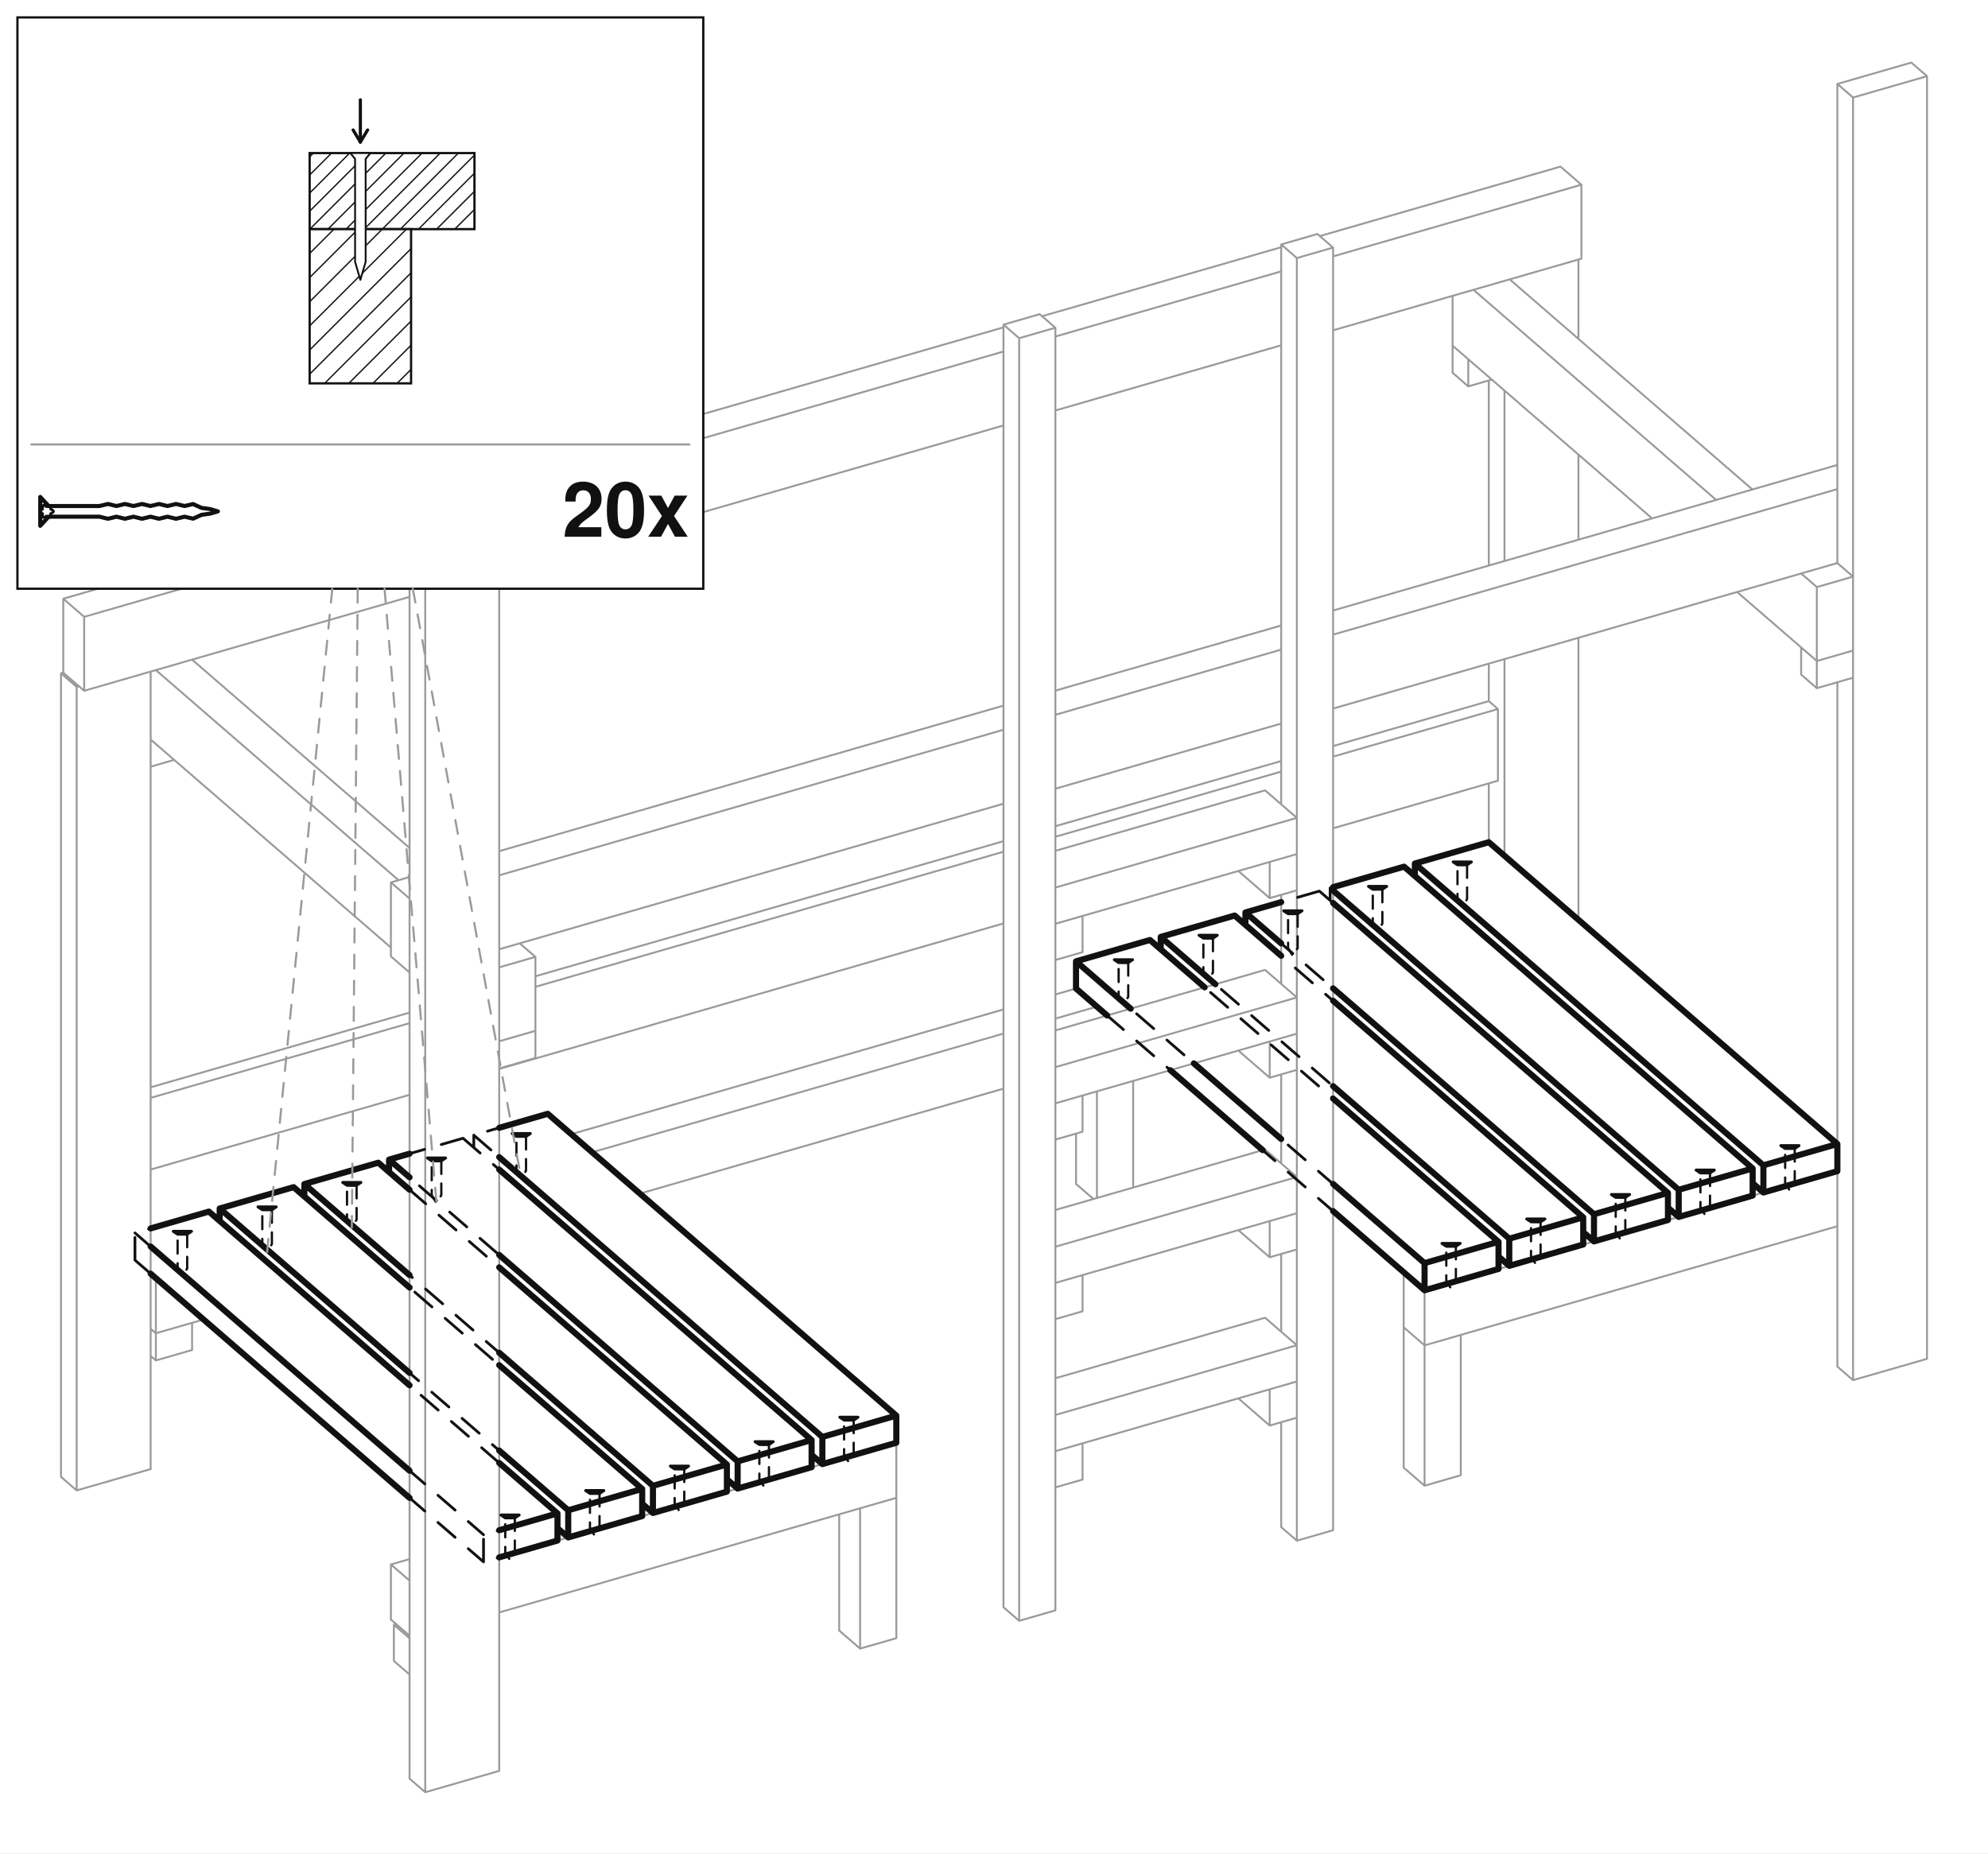
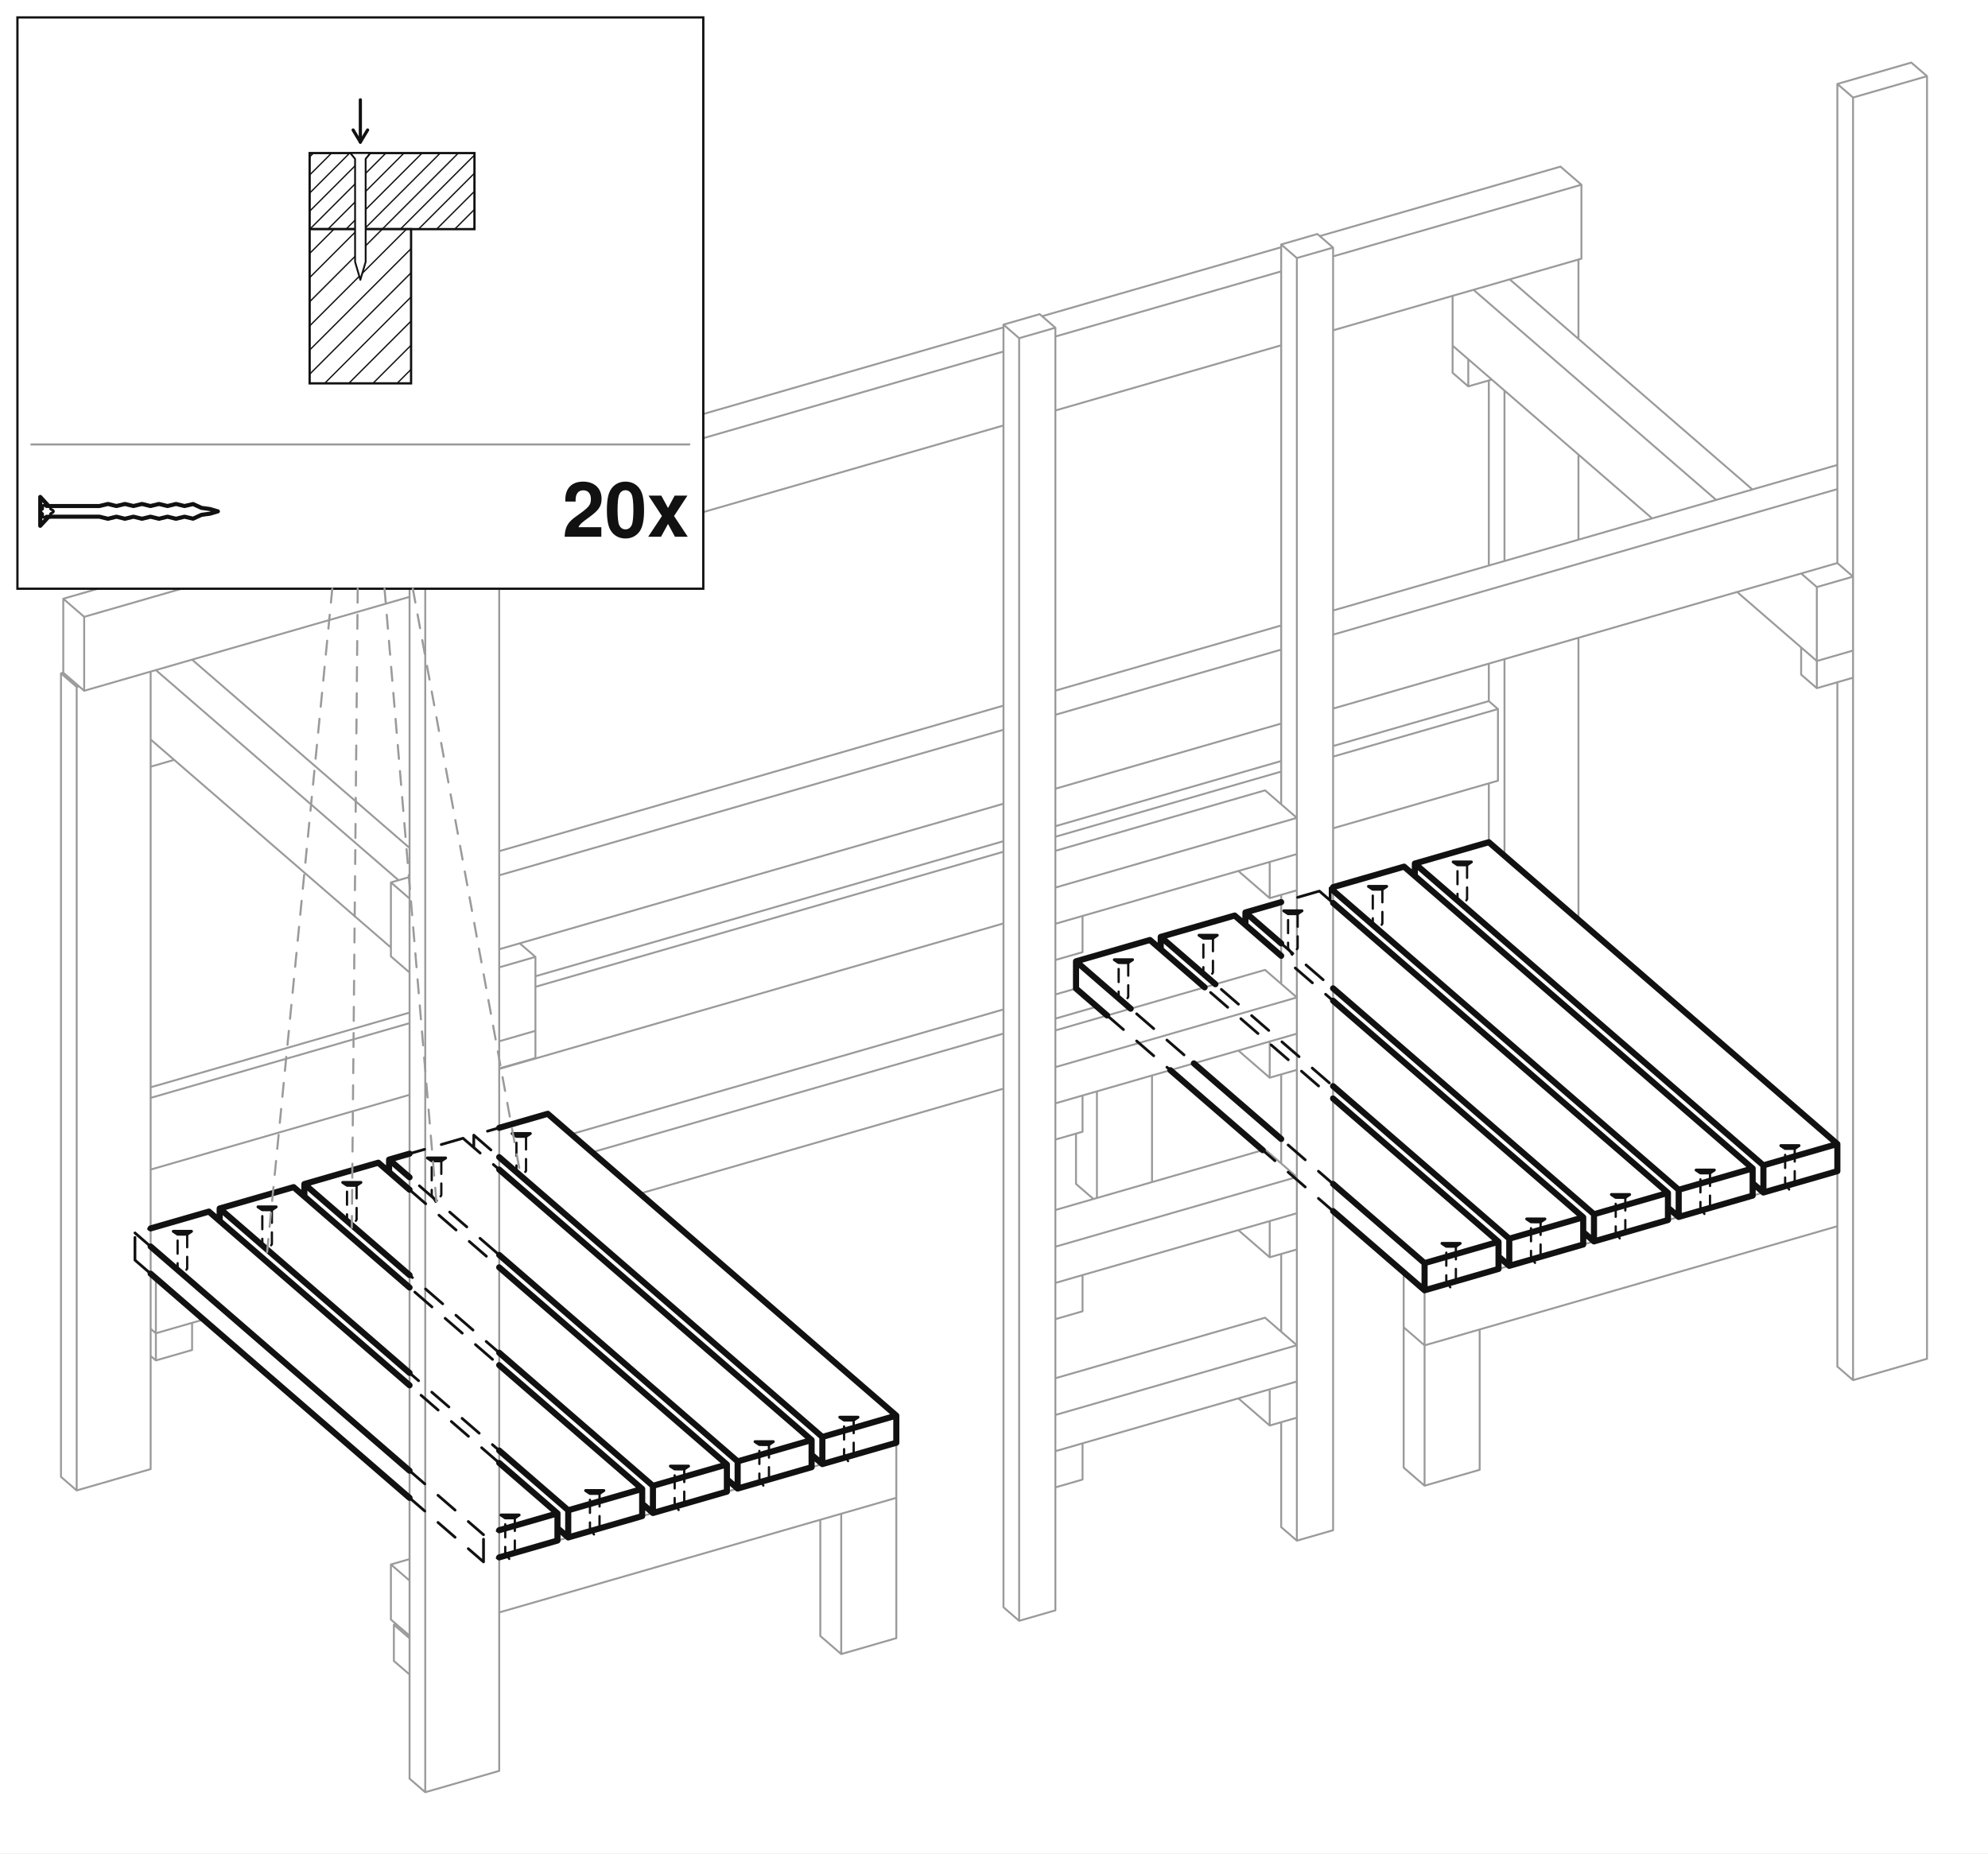
<svg xmlns="http://www.w3.org/2000/svg" viewBox="-1140.7 -891.31 2281.39 2127.18">
  <rect x="-1140.7" y="-891.31" width="2281.39" height="2127.18" fill="#ffffff" />
-   <path d="M-967.82,570.66 L-961.82,575.86 M-961.82,639.08 L-961.82,575.86 M-967.82,633.88 L-961.82,639.08 M94.11,243.32 L70.44,250.16 M10.87,267.35 L-485.11,410.53 M10.87,358.28 L-406.36,478.73 M-907.07,623.27 L-961.82,639.08 M118.11,264.11 L70.44,277.87 M10.87,295.06 L-461.11,431.31 M-920.26,658.25 L-920.26,627.08 M-967.82,633.88 L-961.82,639.08 M-961.82,670.25 L-961.82,639.08 M-967.82,665.06 L-961.82,670.25 M-920.26,658.25 L-961.82,670.25 M-920.26,627.08 L-961.82,639.08 M670.7,164.48 L670.7,-159.26 M670.7,-271.84 L670.7,-369.49 M670.7,-502.36 L670.7,-593.43 M567.82,75.39 L567.82,7.84 M567.82,-86.55 L567.82,-129.56 M567.82,-242.15 L567.82,-454.61 M585.82,90.98 L585.82,-134.76 M585.82,-247.34 L585.82,-442.99 M-967.82,794.96 L-967.82,-120.43 M-1070.7,803.87 L-1070.7,-118.44 M-1070.7,-118.44 L-1052.7,-102.86 M-1052.7,819.46 L-1052.7,-102.86 M-1070.7,803.87 L-1052.7,819.46 M-1068.1,-119.19 L-1070.7,-118.44 M-967.82,794.96 L-1052.7,819.46 M-1050.1,-103.61 L-1052.7,-102.86 M567.82,-86.55 L578.32,-77.46 M578.32,4.81 L578.32,-77.46 M567.82,-86.55 L389.13,-34.97 M329.56,-17.77 L70.44,57.03 M10.87,74.23 L-526.26,229.28 M-670.7,270.98 L-967.82,356.75 M578.32,4.81 L389.13,59.43 M10.87,168.62 L-567.82,335.68 M-670.7,365.37 L-967.82,451.15 M578.32,-77.46 L389.13,-22.84 M329.56,-5.65 L70.44,69.16 M10.87,86.35 L-526.26,241.41 M-670.7,283.1 L-967.82,368.88 M650.1,-700.07 L674.1,-679.28 M674.1,-594.41 L674.1,-679.28 M-1068.1,-119.19 L-1068.1,-204.07 M-1068.1,-204.07 L-1044.1,-183.28 M-1044.1,-98.41 L-1044.1,-183.28 M-1068.1,-119.19 L-1044.1,-98.41 M650.1,-700.07 L373.88,-620.33 M329.56,-607.54 L55.19,-528.33 M10.87,-515.54 L-583.07,-344.08 M-670.7,-318.79 L-1068.1,-204.07 M674.1,-594.41 L389.13,-512.15 M329.56,-494.95 L70.44,-420.15 M10.87,-402.95 L-567.82,-235.9 M-670.7,-206.2 L-1044.1,-98.41 M674.1,-679.28 L389.13,-597.02 M329.56,-579.82 L70.44,-505.02 M10.87,-487.82 L-567.82,-320.77 M-670.7,-291.07 L-1044.1,-183.28 M-688.7,1015.18 L-688.7,973.61 M-688.7,973.61 L-670.7,989.2 M-670.7,1030.77 L-670.7,989.2 M-688.7,1015.18 L-670.7,1030.77 M-686.1,972.86 L-688.7,973.61 M1052.7,-819.46 L1070.7,-803.87 M1070.7,668.37 L1070.7,-803.87 M967.82,677.28 L967.82,-108.2 M967.82,-245.03 L967.82,-794.96 M967.82,-794.96 L985.82,-779.37 M985.82,692.87 L985.82,-779.37 M967.82,677.28 L985.82,692.87 M1052.7,-819.46 L967.82,-794.96 M1070.7,668.37 L985.82,692.87 M1070.7,-803.87 L985.82,-779.37 M-585.82,-346.46 L-567.82,-330.87 M-567.82,1141.37 L-567.82,-330.87 M-670.7,1150.28 L-670.7,-321.96 M-670.7,-321.96 L-652.7,-306.37 M-652.7,1165.87 L-652.7,-306.37 M-670.7,1150.28 L-652.7,1165.87 M-585.82,-346.46 L-670.7,-321.96 M-567.82,1141.37 L-652.7,1165.87 M-567.82,-330.87 L-652.7,-306.37 M526.26,-463.4 L526.26,-494.57 M526.26,-494.57 L544.26,-478.99 M544.26,-447.81 L544.26,-478.99 M526.26,-463.4 L544.26,-447.81 M571.26,-455.6 L544.26,-447.81 M985.82,-113.4 L985.82,-144.58 M926.26,-116.99 L926.26,-148.16 M926.26,-148.16 L944.26,-132.58 M944.26,-101.4 L944.26,-132.58 M926.26,-116.99 L944.26,-101.4 M985.82,-113.4 L944.26,-101.4 M985.82,-144.58 L944.26,-132.58 M-967.82,-11.31 L-967.82,-42.49 M-940.82,-19.1 L-967.82,-11.31 M-526.26,323.1 L-526.26,291.92 M-567.82,335.1 L-567.82,303.92 M-526.26,323.1 L-567.82,335.1 M-526.26,291.92 L-567.82,303.92 M591.82,-570.66 L870.32,-329.47 M967.82,-245.03 L985.82,-229.45 M985.82,-144.58 L985.82,-229.45 M526.26,-494.57 L526.26,-551.73 M550.26,-558.66 L828.76,-317.47 M926.26,-233.03 L944.26,-217.45 M944.26,-132.58 L944.26,-217.45 M526.26,-494.57 L755.26,-296.25 M852.76,-211.82 L944.26,-132.58 M985.82,-144.58 L944.26,-132.58 M985.82,-229.45 L944.26,-217.45 M-920.26,-134.16 L-670.7,81.97 M-544.26,191.47 L-526.26,207.05 M-526.26,291.92 L-526.26,207.05 M-961.82,-122.16 L-683.32,119.03 M-567.82,303.92 L-567.82,219.05 M-967.82,-42.49 L-692.1,196.3 M-526.26,291.92 L-567.82,303.92 M-526.26,207.05 L-567.82,219.05 M-692.1,206.43 L-692.1,121.56 M-692.1,121.56 L-670.7,140.09 M-692.1,206.43 L-670.7,224.97 M967.82,-357.62 L389.13,-190.56 M329.56,-173.37 L70.44,-98.56 M10.87,-81.37 L-567.82,85.69 M-670.7,115.38 L-692.1,121.56 M967.82,-245.03 L389.13,-77.98 M329.56,-60.78 L70.44,14.02 M10.87,31.22 L-567.82,198.27 M967.82,-329.91 L389.13,-162.85 M329.56,-145.66 L70.44,-70.85 M10.87,-53.66 L-567.82,113.4 M470.11,632.17 L470.11,568.95 M470.11,568.95 L494.11,589.73 M494.11,652.95 L494.11,589.73 M470.11,632.17 L494.11,652.95 M967.82,516.2 L494.11,652.95 M967.82,452.98 L494.11,589.73 M-112.11,827.95 L-112.11,764.73 M-692.1,967.67 L-692.1,904.45 M-692.1,904.45 L-670.7,922.98 M-692.1,967.67 L-670.7,986.2 M-670.7,898.27 L-692.1,904.45 M-112.11,827.95 L-567.82,959.51 M-112.11,764.73 L-567.82,896.29 M159.68,471.79 L159.68,349.39 M94.11,467.62 L94.11,409.89 M118.11,483.79 L118.11,361.39 M94.11,467.62 L114.11,484.94 M535.68,802.03 L535.68,640.95 M470.11,793.25 L470.11,632.17 M470.11,632.17 L494.11,652.95 M494.11,814.03 L494.11,652.95 M470.11,793.25 L494.11,814.03 M535.68,802.03 L494.11,814.03 M535.68,640.95 L494.11,652.95 M-112.11,989.03 L-112.11,827.95 M-177.68,980.25 L-177.68,846.88 M-153.68,1001.03 L-153.68,839.95 M-177.68,980.25 L-153.68,1001.03 M-112.11,989.03 L-153.68,1001.03 M-112.11,827.95 L-153.68,839.95 M311.06,621.21 L347.56,652.82 M347.56,694.39 L347.56,652.82 M70.44,774.39 L70.44,732.82 M311.06,621.21 L70.44,690.67 M347.56,694.39 L70.44,774.39 M347.56,652.82 L70.44,732.82 M311.06,428.09 L347.56,459.7 M347.56,501.27 L347.56,459.7 M70.44,581.27 L70.44,539.7 M311.06,428.09 L70.44,497.55 M347.56,501.27 L70.44,581.27 M347.56,459.7 L70.44,539.7 M311.06,221.97 L347.56,253.58 M347.56,295.15 L347.56,253.58 M70.44,375.15 L70.44,333.58 M311.06,221.97 L70.44,291.44 M347.56,295.15 L70.44,375.15 M347.56,253.58 L70.44,333.58 M311.06,15.86 L347.56,47.47 M347.56,89.04 L347.56,47.47 M70.44,169.04 L70.44,127.47 M311.06,15.86 L70.44,85.32 M347.56,89.04 L70.44,169.04 M347.56,47.47 L70.44,127.47 M371.13,-622.71 L389.13,-607.12 M389.13,865.12 L389.13,-607.12 M329.56,861.53 L329.56,741.15 M329.56,637.23 L329.56,548.03 M329.56,444.11 L329.56,341.92 M329.56,237.99 L329.56,135.8 M329.56,31.88 L329.56,-610.71 M329.56,-610.71 L347.56,-595.12 M347.56,877.12 L347.56,-595.12 M329.56,861.53 L347.56,877.12 M371.13,-622.71 L329.56,-610.71 M389.13,865.12 L347.56,877.12 M389.13,-607.12 L347.56,-595.12 M52.44,-530.71 L70.44,-515.12 M70.44,957.12 L70.44,-515.12 M10.87,953.53 L10.87,-518.71 M10.87,-518.71 L28.87,-503.12 M28.87,969.12 L28.87,-503.12 M10.87,953.53 L28.87,969.12 M52.44,-530.71 L10.87,-518.71 M70.44,957.12 L28.87,969.12 M70.44,-515.12 L28.87,-503.12 M347.56,735.96 L347.56,694.39 M316.39,744.96 L316.39,703.39 M280.39,713.78 L316.39,744.96 M347.56,735.96 L316.39,744.96 M347.56,694.39 L316.39,703.39 M347.56,542.84 L347.56,501.27 M316.39,551.84 L316.39,510.27 M280.39,520.66 L316.39,551.84 M347.56,542.84 L316.39,551.84 M347.56,501.27 L316.39,510.27 M347.56,336.72 L347.56,295.15 M316.39,345.72 L316.39,304.15 M280.39,314.54 L316.39,345.72 M347.56,336.72 L316.39,345.72 M347.56,295.15 L316.39,304.15 M347.56,130.61 L347.56,89.04 M316.39,139.61 L316.39,98.04 M280.39,108.43 L316.39,139.61 M347.56,130.61 L316.39,139.61 M347.56,89.04 L316.39,98.04 M101.61,806.96 L101.61,765.39 M70.44,815.96 L70.44,774.39 M101.61,806.96 L70.44,815.96 M101.61,765.39 L70.44,774.39 M101.61,613.84 L101.61,572.27 M70.44,622.84 L70.44,581.27 M101.61,613.84 L70.44,622.84 M101.61,572.27 L70.44,581.27 M101.61,407.72 L101.61,366.15 M70.44,416.72 L70.44,375.15 M101.61,407.72 L70.44,416.72 M101.61,366.15 L70.44,375.15 M101.61,201.61 L101.61,160.04 M70.44,210.61 L70.44,169.04 M101.61,201.61 L70.44,210.61 M101.61,160.04 L70.44,169.04" fill="none" stroke="#9a9a9a" stroke-width="2.2" stroke-linecap="round" stroke-linejoin="round" />
+   <path d="M-967.82,570.66 L-961.82,575.86 M-961.82,639.08 L-961.82,575.86 M-967.82,633.88 L-961.82,639.08 M94.11,243.32 L70.44,250.16 M10.87,267.35 L-485.11,410.53 M10.87,358.28 L-406.36,478.73 M-907.07,623.27 L-961.82,639.08 M118.11,264.11 L70.44,277.87 M10.87,295.06 L-461.11,431.31 M-920.26,658.25 L-920.26,627.08 M-967.82,633.88 L-961.82,639.08 M-961.82,670.25 L-961.82,639.08 M-967.82,665.06 L-961.82,670.25 M-920.26,658.25 L-961.82,670.25 M-920.26,627.08 L-961.82,639.08 M670.7,164.48 L670.7,-159.26 M670.7,-271.84 L670.7,-369.49 M670.7,-502.36 L670.7,-593.43 M567.82,75.39 L567.82,7.84 M567.82,-86.55 L567.82,-129.56 M567.82,-242.15 L567.82,-454.61 M585.82,90.98 L585.82,-134.76 M585.82,-247.34 L585.82,-442.99 M-967.82,794.96 L-967.82,-120.43 M-1070.7,803.87 L-1070.7,-118.44 M-1070.7,-118.44 L-1052.7,-102.86 M-1052.7,819.46 L-1052.7,-102.86 M-1070.7,803.87 L-1052.7,819.46 M-1068.1,-119.19 L-1070.7,-118.44 M-967.82,794.96 L-1052.7,819.46 M-1050.1,-103.61 L-1052.7,-102.86 M567.82,-86.55 L578.32,-77.46 M578.32,4.81 L578.32,-77.46 M567.82,-86.55 L389.13,-34.97 M329.56,-17.77 L70.44,57.03 M10.87,74.23 L-526.26,229.28 M-670.7,270.98 L-967.82,356.75 M578.32,4.81 L389.13,59.43 M10.87,168.62 L-567.82,335.68 M-670.7,365.37 L-967.82,451.15 M578.32,-77.46 L389.13,-22.84 M329.56,-5.65 L70.44,69.16 M10.87,86.35 L-526.26,241.41 M-670.7,283.1 L-967.82,368.88 M650.1,-700.07 L674.1,-679.28 M674.1,-594.41 L674.1,-679.28 M-1068.1,-119.19 L-1068.1,-204.07 M-1068.1,-204.07 L-1044.1,-183.28 M-1044.1,-98.41 L-1044.1,-183.28 M-1068.1,-119.19 L-1044.1,-98.41 M650.1,-700.07 L373.88,-620.33 M329.56,-607.54 L55.19,-528.33 M10.87,-515.54 L-583.07,-344.08 M-670.7,-318.79 L-1068.1,-204.07 M674.1,-594.41 L389.13,-512.15 M329.56,-494.95 L70.44,-420.15 M10.87,-402.95 L-567.82,-235.9 M-670.7,-206.2 L-1044.1,-98.41 M674.1,-679.28 L389.13,-597.02 M329.56,-579.82 L70.44,-505.02 M10.87,-487.82 L-567.82,-320.77 M-670.7,-291.07 L-1044.1,-183.28 M-688.7,1015.18 L-688.7,973.61 M-688.7,973.61 L-670.7,989.2 M-670.7,1030.77 L-670.7,989.2 M-688.7,1015.18 L-670.7,1030.77 M-686.1,972.86 L-688.7,973.61 M1052.7,-819.46 L1070.7,-803.87 M1070.7,668.37 L1070.7,-803.87 M967.82,677.28 L967.82,-108.2 M967.82,-245.03 L967.82,-794.96 M967.82,-794.96 L985.82,-779.37 M985.82,692.87 L985.82,-779.37 M967.82,677.28 L985.82,692.87 M1052.7,-819.46 L967.82,-794.96 M1070.7,668.37 L985.82,692.87 M1070.7,-803.87 L985.82,-779.37 M-585.82,-346.46 L-567.82,-330.87 M-567.82,1141.37 L-567.82,-330.87 M-670.7,1150.28 L-670.7,-321.96 M-670.7,-321.96 L-652.7,-306.37 M-652.7,1165.87 L-652.7,-306.37 M-670.7,1150.28 L-652.7,1165.87 M-585.82,-346.46 L-670.7,-321.96 M-567.82,1141.37 L-652.7,1165.87 M-567.82,-330.87 L-652.7,-306.37 M526.26,-463.4 L526.26,-494.57 M526.26,-494.57 L544.26,-478.99 M544.26,-447.81 L544.26,-478.99 M526.26,-463.4 L544.26,-447.81 M571.26,-455.6 L544.26,-447.81 M985.82,-113.4 L985.82,-144.58 M926.26,-116.99 L926.26,-148.16 M926.26,-148.16 L944.26,-132.58 M944.26,-101.4 L944.26,-132.58 M926.26,-116.99 L944.26,-101.4 M985.82,-113.4 L944.26,-101.4 M985.82,-144.58 L944.26,-132.58 M-967.82,-11.31 L-967.82,-42.49 M-940.82,-19.1 L-967.82,-11.31 M-526.26,323.1 L-526.26,291.92 M-567.82,335.1 L-567.82,303.92 M-526.26,323.1 L-567.82,335.1 M-526.26,291.92 L-567.82,303.92 M591.82,-570.66 L870.32,-329.47 M967.82,-245.03 L985.82,-229.45 M985.82,-144.58 L985.82,-229.45 M526.26,-494.57 L526.26,-551.73 M550.26,-558.66 L828.76,-317.47 M926.26,-233.03 L944.26,-217.45 M944.26,-132.58 L944.26,-217.45 M526.26,-494.57 L755.26,-296.25 M852.76,-211.82 L944.26,-132.58 M985.82,-144.58 L944.26,-132.58 M985.82,-229.45 L944.26,-217.45 M-920.26,-134.16 L-670.7,81.97 M-544.26,191.47 L-526.26,207.05 M-526.26,291.92 L-526.26,207.05 M-961.82,-122.16 L-683.32,119.03 M-567.82,303.92 L-567.82,219.05 M-967.82,-42.49 L-692.1,196.3 M-526.26,291.92 L-567.82,303.92 M-526.26,207.05 L-567.82,219.05 M-692.1,206.43 L-692.1,121.56 M-692.1,121.56 L-670.7,140.09 M-692.1,206.43 L-670.7,224.97 M967.82,-357.62 L389.13,-190.56 M329.56,-173.37 L70.44,-98.56 M10.87,-81.37 L-567.82,85.69 M-670.7,115.38 L-692.1,121.56 M967.82,-245.03 L389.13,-77.98 M329.56,-60.78 L70.44,14.02 M10.87,31.22 L-567.82,198.27 M967.82,-329.91 L389.13,-162.85 M329.56,-145.66 L70.44,-70.85 M10.87,-53.66 L-567.82,113.4 M470.11,632.17 L470.11,568.95 M470.11,568.95 L494.11,589.73 M494.11,652.95 L494.11,589.73 M470.11,632.17 L494.11,652.95 M967.82,516.2 L494.11,652.95 M967.82,452.98 L494.11,589.73 M-112.11,827.95 L-112.11,764.73 M-692.1,967.67 L-692.1,904.45 M-692.1,904.45 L-670.7,922.98 M-692.1,967.67 L-670.7,986.2 M-670.7,898.27 L-692.1,904.45 M-112.11,827.95 L-567.82,959.51 M-112.11,764.73 L-567.82,896.29 M181.33,465.54 L181.33,343.14 M94.11,467.62 L94.11,409.89 M118.11,483.79 L118.11,361.39 M94.11,467.62 L114.11,484.94 M557.33,795.78 L557.33,634.7 M470.11,793.25 L470.11,632.17 M470.11,632.17 L494.11,652.95 M494.11,814.03 L494.11,652.95 M470.11,793.25 L494.11,814.03 M557.33,795.78 L494.11,814.03 M557.33,634.7 L494.11,652.95 M-112.11,989.03 L-112.11,827.95 M-199.33,986.5 L-199.33,853.13 M-175.33,1007.28 L-175.33,846.2 M-199.33,986.5 L-175.33,1007.28 M-112.11,989.03 L-175.33,1007.28 M-112.11,827.95 L-175.33,846.2 M311.06,621.21 L347.56,652.82 M347.56,694.39 L347.56,652.82 M70.44,774.39 L70.44,732.82 M311.06,621.21 L70.44,690.67 M347.56,694.39 L70.44,774.39 M347.56,652.82 L70.44,732.82 M311.06,428.09 L347.56,459.7 M347.56,501.27 L347.56,459.7 M70.44,581.27 L70.44,539.7 M311.06,428.09 L70.44,497.55 M347.56,501.27 L70.44,581.27 M347.56,459.7 L70.44,539.7 M311.06,221.97 L347.56,253.58 M347.56,295.15 L347.56,253.58 M70.44,375.15 L70.44,333.58 M311.06,221.97 L70.44,291.44 M347.56,295.15 L70.44,375.15 M347.56,253.58 L70.44,333.58 M311.06,15.86 L347.56,47.47 M347.56,89.04 L347.56,47.47 M70.44,169.04 L70.44,127.47 M311.06,15.86 L70.44,85.32 M347.56,89.04 L70.44,169.04 M347.56,47.47 L70.44,127.47 M371.13,-622.71 L389.13,-607.12 M389.13,865.12 L389.13,-607.12 M329.56,861.53 L329.56,741.15 M329.56,637.23 L329.56,548.03 M329.56,444.11 L329.56,341.92 M329.56,237.99 L329.56,135.8 M329.56,31.88 L329.56,-610.71 M329.56,-610.71 L347.56,-595.12 M347.56,877.12 L347.56,-595.12 M329.56,861.53 L347.56,877.12 M371.13,-622.71 L329.56,-610.71 M389.13,865.12 L347.56,877.12 M389.13,-607.12 L347.56,-595.12 M52.44,-530.71 L70.44,-515.12 M70.44,957.12 L70.44,-515.12 M10.87,953.53 L10.87,-518.71 M10.87,-518.71 L28.87,-503.12 M28.87,969.12 L28.87,-503.12 M10.87,953.53 L28.87,969.12 M52.44,-530.71 L10.87,-518.71 M70.44,957.12 L28.87,969.12 M70.44,-515.12 L28.87,-503.12 M347.56,735.96 L347.56,694.39 M316.39,744.96 L316.39,703.39 M280.39,713.78 L316.39,744.96 M347.56,735.96 L316.39,744.96 M347.56,694.39 L316.39,703.39 M347.56,542.84 L347.56,501.27 M316.39,551.84 L316.39,510.27 M280.39,520.66 L316.39,551.84 M347.56,542.84 L316.39,551.84 M347.56,501.27 L316.39,510.27 M347.56,336.72 L347.56,295.15 M316.39,345.72 L316.39,304.15 M280.39,314.54 L316.39,345.72 M347.56,336.72 L316.39,345.72 M347.56,295.15 L316.39,304.15 M347.56,130.61 L347.56,89.04 M316.39,139.61 L316.39,98.04 M280.39,108.43 L316.39,139.61 M347.56,130.61 L316.39,139.61 M347.56,89.04 L316.39,98.04 M101.61,806.96 L101.61,765.39 M70.44,815.96 L70.44,774.39 M101.61,806.96 L70.44,815.96 M101.61,765.39 L70.44,774.39 M101.61,613.84 L101.61,572.27 M70.44,622.84 L70.44,581.27 M101.61,613.84 L70.44,622.84 M101.61,572.27 L70.44,581.27 M101.61,407.72 L101.61,366.15 M70.44,416.72 L70.44,375.15 M101.61,407.72 L70.44,416.72 M101.61,366.15 L70.44,375.15 M101.61,201.61 L101.61,160.04 M70.44,210.61 L70.44,169.04 M101.61,201.61 L70.44,210.61 M101.61,160.04 L70.44,169.04" fill="none" stroke="#9a9a9a" stroke-width="2.2" stroke-linecap="round" stroke-linejoin="round" />
  <path d="M567.82,75.39 L967.82,421.8 M967.82,452.98 L967.82,421.8 M482.95,114.14 L482.95,99.89 M482.95,99.89 L882.95,446.3 M882.95,477.48 L882.95,446.3 M870.61,466.79 L882.95,477.48 M567.82,75.39 L482.95,99.89 M967.82,452.98 L882.95,477.48 M967.82,421.8 L882.95,446.3 M470.61,103.46 L870.61,449.87 M870.61,481.04 L870.61,449.87 M385.74,142.21 L385.74,127.96 M385.74,127.96 L785.74,474.37 M785.74,505.54 L785.74,474.37 M773.4,494.86 L785.74,505.54 M470.61,103.46 L385.74,127.96 M870.61,481.04 L785.74,505.54 M870.61,449.87 L785.74,474.37 M373.4,131.52 L773.4,477.93 M773.4,509.11 L773.4,477.93 M288.53,170.27 L288.53,156.02 M288.53,156.02 L688.53,502.43 M688.53,533.61 L688.53,502.43 M676.19,522.92 L688.53,533.61 M373.4,131.52 L288.53,156.02 M773.4,509.11 L688.53,533.61 M773.4,477.93 L688.53,502.43 M276.19,159.58 L676.19,505.99 M676.19,537.17 L676.19,505.99 M191.32,198.33 L191.32,184.08 M191.32,184.08 L591.32,530.49 M591.32,561.67 L591.32,530.49 M578.98,550.98 L591.32,561.67 M276.19,159.58 L191.32,184.08 M676.19,537.17 L591.32,561.67 M676.19,505.99 L591.32,530.49 M178.98,187.64 L578.98,534.05 M578.98,565.23 L578.98,534.05 M94.11,243.32 L94.11,212.14 M94.11,212.14 L494.11,558.55 M494.11,589.73 L494.11,558.55 M94.11,243.32 L494.11,589.73 M178.98,187.64 L94.11,212.14 M578.98,565.23 L494.11,589.73 M578.98,534.05 L494.11,558.55 M-900.95,499.39 L-500.95,845.8 M-500.95,876.98 L-500.95,845.8 M-985.82,555.07 L-985.82,523.89 M-985.82,523.89 L-585.82,870.3 M-585.82,901.48 L-585.82,870.3 M-985.82,555.07 L-585.82,901.48 M-900.95,499.39 L-985.82,523.89 M-500.95,876.98 L-585.82,901.48 M-500.95,845.8 L-585.82,870.3 M-803.74,471.33 L-403.74,817.74 M-403.74,848.92 L-403.74,817.74 M-888.61,510.08 L-888.61,495.83 M-888.61,495.83 L-488.61,842.24 M-488.61,873.42 L-488.61,842.24 M-500.95,862.73 L-488.61,873.42 M-803.74,471.33 L-888.61,495.83 M-403.74,848.92 L-488.61,873.42 M-403.74,817.74 L-488.61,842.24 M-706.53,443.27 L-306.53,789.68 M-306.53,820.86 L-306.53,789.68 M-791.4,482.02 L-791.4,467.77 M-791.4,467.77 L-391.4,814.18 M-391.4,845.36 L-391.4,814.18 M-403.74,834.67 L-391.4,845.36 M-706.53,443.27 L-791.4,467.77 M-306.53,820.86 L-391.4,845.36 M-306.53,789.68 L-391.4,814.18 M-609.32,415.21 L-209.32,761.62 M-209.32,792.79 L-209.32,761.62 M-694.19,453.96 L-694.19,439.71 M-694.19,439.71 L-294.19,786.12 M-294.19,817.29 L-294.19,786.12 M-306.53,806.61 L-294.19,817.29 M-609.32,415.21 L-694.19,439.71 M-209.32,792.79 L-294.19,817.29 M-209.32,761.62 L-294.19,786.12 M-512.11,387.14 L-112.11,733.55 M-112.11,764.73 L-112.11,733.55 M-596.98,425.89 L-596.98,411.64 M-596.98,411.64 L-196.98,758.05 M-196.98,789.23 L-196.98,758.05 M-209.32,778.54 L-196.98,789.23 M-512.11,387.14 L-596.98,411.64 M-112.11,764.73 L-196.98,789.23 M-112.11,733.55 L-196.98,758.05" fill="none" stroke="#111111" stroke-width="3.15" stroke-linecap="round" stroke-linejoin="round" stroke-dasharray="26 20" />
  <path d="M567.82,75.39 L967.82,421.8 M967.82,452.98 L967.82,421.8 M482.95,114.14 L482.95,99.89 M482.95,99.89 L882.95,446.3 M882.95,477.48 L882.95,446.3 M870.61,466.79 L882.95,477.48 M567.82,75.39 L482.95,99.89 M967.82,452.98 L882.95,477.48 M967.82,421.8 L882.95,446.3 M470.61,103.46 L870.61,449.87 M870.61,481.04 L870.61,449.87 M389.13,130.89 L785.74,474.37 M785.74,505.54 L785.74,474.37 M773.4,494.86 L785.74,505.54 M470.61,103.46 L389.13,126.98 M870.61,481.04 L785.74,505.54 M870.61,449.87 L785.74,474.37 M389.13,145.14 L773.4,477.93 M773.4,509.11 L773.4,477.93 M288.53,170.27 L288.53,156.02 M288.53,156.02 L329.56,191.55 M389.13,243.14 L688.53,502.43 M688.53,533.61 L688.53,502.43 M676.19,522.92 L688.53,533.61 M329.56,144.17 L288.53,156.02 M773.4,509.11 L688.53,533.61 M773.4,477.93 L688.53,502.43 M276.19,159.58 L329.56,205.8 M389.13,257.39 L676.19,505.99 M676.19,537.17 L676.19,505.99 M191.32,198.33 L191.32,184.08 M191.32,184.08 L254.07,238.43 M389.13,355.39 L591.32,530.49 M591.32,561.67 L591.32,530.49 M578.98,550.98 L591.32,561.67 M276.19,159.58 L191.32,184.08 M676.19,537.17 L591.32,561.67 M676.19,505.99 L591.32,530.49 M178.98,187.64 L241.73,241.99 M389.13,369.64 L578.98,534.05 M578.98,565.23 L578.98,534.05 M94.11,243.32 L94.11,212.14 M94.11,212.14 L156.86,266.49 M229.36,329.27 L329.56,416.05 M389.13,467.64 L494.11,558.55 M494.11,589.73 L494.11,558.55 M94.11,243.32 L129.86,274.28 M202.36,337.07 L308.36,428.87 M389.13,498.82 L494.11,589.73 M178.98,187.64 L94.11,212.14 M578.98,565.23 L494.11,589.73 M578.98,534.05 L494.11,558.55 M-900.95,499.39 L-670.7,698.8 M-567.82,787.89 L-500.95,845.8 M-500.95,876.98 L-500.95,845.8 M-967.82,539.48 L-670.7,796.8 M-967.82,570.66 L-670.7,827.98 M-900.95,499.39 L-967.82,518.7 M-500.95,876.98 L-567.82,896.29 M-500.95,845.8 L-567.82,865.11 M-803.74,471.33 L-670.7,586.55 M-567.82,675.64 L-403.74,817.74 M-403.74,848.92 L-403.74,817.74 M-888.61,510.08 L-888.61,495.83 M-888.61,495.83 L-670.7,684.55 M-567.82,773.64 L-488.61,842.24 M-488.61,873.42 L-488.61,842.24 M-500.95,862.73 L-488.61,873.42 M-803.74,471.33 L-888.61,495.83 M-403.74,848.92 L-488.61,873.42 M-403.74,817.74 L-488.61,842.24 M-706.53,443.27 L-670.7,474.3 M-567.82,563.39 L-306.53,789.68 M-306.53,820.86 L-306.53,789.68 M-791.4,482.02 L-791.4,467.77 M-791.4,467.77 L-670.7,572.3 M-567.82,661.39 L-391.4,814.18 M-391.4,845.36 L-391.4,814.18 M-403.74,834.67 L-391.4,845.36 M-706.53,443.27 L-791.4,467.77 M-306.53,820.86 L-391.4,845.36 M-306.53,789.68 L-391.4,814.18 M-567.82,451.14 L-209.32,761.62 M-209.32,792.79 L-209.32,761.62 M-694.19,453.96 L-694.19,439.71 M-694.19,439.71 L-670.7,460.05 M-567.82,549.14 L-294.19,786.12 M-294.19,817.29 L-294.19,786.12 M-306.53,806.61 L-294.19,817.29 M-670.7,432.92 L-694.19,439.71 M-209.32,792.79 L-294.19,817.29 M-209.32,761.62 L-294.19,786.12 M-512.11,387.14 L-112.11,733.55 M-112.11,764.73 L-112.11,733.55 M-567.82,436.89 L-196.98,758.05 M-196.98,789.23 L-196.98,758.05 M-209.32,778.54 L-196.98,789.23 M-512.11,387.14 L-567.82,403.23 M-112.11,764.73 L-196.98,789.23 M-112.11,733.55 L-196.98,758.05" fill="none" stroke="#111111" stroke-width="7" stroke-linecap="round" stroke-linejoin="round" />
  <rect x="-1120.7" y="-871.31" width="787.08" height="655.76" rx="0" fill="#ffffff" stroke="#111111" stroke-width="2.6" />
  <rect x="-785.36" y="-715.61" width="189.15" height="87.3" rx="0" fill="#ffffff" stroke="#111111" stroke-width="2.6" />
  <path d="M-785.36,-711.23 L-780.97,-715.61 M-785.36,-690.44 L-760.19,-715.61 M-785.36,-669.65 L-739.4,-715.61 M-785.36,-648.87 L-718.62,-715.61 M-785.13,-628.31 L-697.83,-715.61 M-764.34,-628.31 L-677.04,-715.61 M-743.56,-628.31 L-656.26,-715.61 M-722.77,-628.31 L-635.47,-715.61 M-701.99,-628.31 L-614.69,-715.61 M-681.2,-628.31 L-596.2,-713.3 M-660.42,-628.31 L-596.2,-692.52 M-639.63,-628.31 L-596.2,-671.73 M-618.84,-628.31 L-596.2,-650.95 M-598.06,-628.31 L-596.2,-630.16" fill="none" stroke="#111111" stroke-width="1.5" />
  <rect x="-785.36" y="-628.31" width="116.4" height="177.03" rx="0" fill="#ffffff" stroke="#111111" stroke-width="2.6" />
  <path d="M-785.36,-628.08 L-785.13,-628.31 M-785.36,-600.37 L-757.42,-628.31 M-785.36,-572.65 L-729.7,-628.31 M-785.36,-544.94 L-701.99,-628.31 M-785.36,-517.22 L-674.27,-628.31 M-785.36,-489.51 L-668.96,-605.91 M-785.36,-461.8 L-668.96,-578.2 M-768.16,-451.28 L-668.96,-550.48 M-740.44,-451.28 L-668.96,-522.77 M-712.73,-451.28 L-668.96,-495.05 M-685.01,-451.28 L-668.96,-467.34" fill="none" stroke="#111111" stroke-width="1.5" />
  <path d="M-715.64,-715.61 L-721.09,-708.94 L-721.09,-590.72 L-727.16,-570.11 L-733.22,-590.72 L-733.22,-708.94 L-738.67,-715.61 Z" fill="#ffffff" stroke="#111111" stroke-width="2.08" stroke-linejoin="round" />
  <path d="M-727.16,-776.72 L-727.16,-728.28" fill="none" stroke="#111111" stroke-width="3.64" stroke-linecap="round" />
  <path d="M-727.16,-728.28 L-718.84,-742.1" fill="none" stroke="#111111" stroke-width="3.64" stroke-linecap="round" />
  <path d="M-727.16,-728.28 L-735.47,-742.1" fill="none" stroke="#111111" stroke-width="3.64" stroke-linecap="round" />
  <path d="M-1104.7,-381.16 L-349.62,-381.16" fill="none" stroke="#9a9a9a" stroke-width="2.4" stroke-linecap="round" />
  <svg x="-1104.7" y="-355.32" width="224.24" height="101.93" viewBox="0 0 264 120" preserveAspectRatio="xMidYMid meet">
    <g fill="none" stroke="#111" stroke-width="5.5" stroke-linecap="round" stroke-linejoin="round">
      <g transform="scale(4) translate(3 15)" stroke-width="1.38">
        <path d="M 0 -4.88 L 2.83 -1.8 L 19.98 -1.8 L 19.98 -1.8 L 22.86 -2.5 L 25.73 -1.8 L 28.61 -2.5 L 31.48 -1.8 L 34.36 -2.5 L 37.23 -1.8 L 40.11 -2.5 L 42.98 -1.8 L 45.86 -2.5 L 48.73 -1.8 L 51.61 -2.47 L 54.48 -1.17 L 57.36 -0.78 L 60 0 L 60 0 L 60 0 L 57.36 0.78 L 54.48 1.17 L 51.61 2.47 L 48.73 1.8 L 45.86 2.5 L 42.98 1.8 L 40.11 2.5 L 37.23 1.8 L 34.36 2.5 L 31.48 1.8 L 28.61 2.5 L 25.73 1.8 L 22.86 2.5 L 19.98 1.8 L 19.98 1.8 L 2.83 1.8 L 0 4.88 Z" />
        <path d="M 4.49 0 L 4.26 0.37 L 3.8 0.6 L 3.5 0.78 L 3.49 1.13 L 3.53 1.64 L 3.32 2.03 L 2.88 2.02 L 2.45 1.73 L 2.15 1.56 L 1.85 1.73 L 1.42 2.02 L 0.98 2.03 L 0.77 1.64 L 0.81 1.13 L 0.8 0.78 L 0.5 0.6 L 0.04 0.37 L -0.19 0 L 0.04 -0.37 L 0.5 -0.6 L 0.8 -0.78 L 0.81 -1.13 L 0.77 -1.64 L 0.98 -2.03 L 1.42 -2.02 L 1.85 -1.73 L 2.15 -1.56 L 2.45 -1.73 L 2.88 -2.02 L 3.32 -2.03 L 3.53 -1.64 L 3.49 -1.13 L 3.5 -0.78 L 3.8 -0.6 L 4.26 -0.37 Z" stroke-width="0.88" />
      </g>
    </g>
  </svg>
  <text x="-349.62" y="-275.23" font-family="Helvetica, Arial, sans-serif" font-size="87.37" font-weight="bold" text-anchor="end" fill="#111111">20x</text>
  <path d="M542.89,101.34 L542.89,140.65 L537.39,150 L531.89,140.65 L531.89,101.34 L542.89,101.34" fill="none" stroke="#111111" stroke-width="2.6" stroke-linecap="round" stroke-linejoin="round" stroke-dasharray="15 11" />
  <path d="M547.84,98.04 L542.89,101.34 L531.89,101.34 L526.94,98.04 Z" fill="#111111" stroke="#111111" stroke-width="3.36" stroke-linejoin="round" />
  <path d="M445.68,129.4 L445.68,168.71 L440.18,178.06 L434.68,168.71 L434.68,129.4 L445.68,129.4" fill="none" stroke="#111111" stroke-width="2.6" stroke-linecap="round" stroke-linejoin="round" stroke-dasharray="15 11" />
  <path d="M450.63,126.1 L445.68,129.4 L434.68,129.4 L429.73,126.1 Z" fill="#111111" stroke="#111111" stroke-width="3.36" stroke-linejoin="round" />
  <path d="M348.47,157.46 L348.47,196.77 L342.97,206.12 L337.47,196.77 L337.47,157.46 L348.47,157.46" fill="none" stroke="#111111" stroke-width="2.6" stroke-linecap="round" stroke-linejoin="round" stroke-dasharray="15 11" />
  <path d="M353.42,154.16 L348.47,157.46 L337.47,157.46 L332.52,154.16 Z" fill="#111111" stroke="#111111" stroke-width="3.36" stroke-linejoin="round" />
  <path d="M251.26,185.52 L251.26,224.84 L245.76,234.19 L240.26,224.84 L240.26,185.52 L251.26,185.52" fill="none" stroke="#111111" stroke-width="2.6" stroke-linecap="round" stroke-linejoin="round" stroke-dasharray="15 11" />
  <path d="M256.21,182.22 L251.26,185.52 L240.26,185.52 L235.31,182.22 Z" fill="#111111" stroke="#111111" stroke-width="3.36" stroke-linejoin="round" />
  <path d="M154.04,213.59 L154.04,252.9 L148.54,262.25 L143.04,252.9 L143.04,213.59 L154.04,213.59" fill="none" stroke="#111111" stroke-width="2.6" stroke-linecap="round" stroke-linejoin="round" stroke-dasharray="15 11" />
  <path d="M158.99,210.29 L154.04,213.59 L143.04,213.59 L138.09,210.29 Z" fill="#111111" stroke="#111111" stroke-width="3.36" stroke-linejoin="round" />
  <path d="M-537.04,413.09 L-537.04,452.4 L-542.54,461.75 L-548.04,452.4 L-548.04,413.09 L-537.04,413.09" fill="none" stroke="#111111" stroke-width="2.6" stroke-linecap="round" stroke-linejoin="round" stroke-dasharray="15 11" />
  <path d="M-532.09,409.79 L-537.04,413.09 L-548.04,413.09 L-552.99,409.79 Z" fill="#111111" stroke="#111111" stroke-width="3.36" stroke-linejoin="round" />
  <path d="M918.89,426.96 L918.89,466.27 L913.39,475.62 L907.89,466.27 L907.89,426.96 L918.89,426.96" fill="none" stroke="#111111" stroke-width="2.6" stroke-linecap="round" stroke-linejoin="round" stroke-dasharray="15 11" />
  <path d="M923.84,423.66 L918.89,426.96 L907.89,426.96 L902.94,423.66 Z" fill="#111111" stroke="#111111" stroke-width="3.36" stroke-linejoin="round" />
  <path d="M-634.26,441.15 L-634.26,480.46 L-639.76,489.81 L-645.26,480.46 L-645.26,441.15 L-634.26,441.15" fill="none" stroke="#111111" stroke-width="2.6" stroke-linecap="round" stroke-linejoin="round" stroke-dasharray="15 11" />
  <path d="M-629.31,437.85 L-634.26,441.15 L-645.26,441.15 L-650.21,437.85 Z" fill="#111111" stroke="#111111" stroke-width="3.36" stroke-linejoin="round" />
  <path d="M821.68,455.03 L821.68,494.34 L816.18,503.69 L810.68,494.34 L810.68,455.03 L821.68,455.03" fill="none" stroke="#111111" stroke-width="2.6" stroke-linecap="round" stroke-linejoin="round" stroke-dasharray="15 11" />
  <path d="M826.63,451.73 L821.68,455.03 L810.68,455.03 L805.73,451.73 Z" fill="#111111" stroke="#111111" stroke-width="3.36" stroke-linejoin="round" />
  <path d="M-731.47,469.21 L-731.47,508.52 L-736.97,517.87 L-742.47,508.52 L-742.47,469.21 L-731.47,469.21" fill="none" stroke="#111111" stroke-width="2.6" stroke-linecap="round" stroke-linejoin="round" stroke-dasharray="15 11" />
  <path d="M-726.52,465.91 L-731.47,469.21 L-742.47,469.21 L-747.42,465.91 Z" fill="#111111" stroke="#111111" stroke-width="3.36" stroke-linejoin="round" />
  <path d="M724.47,483.09 L724.47,522.4 L718.97,531.75 L713.47,522.4 L713.47,483.09 L724.47,483.09" fill="none" stroke="#111111" stroke-width="2.6" stroke-linecap="round" stroke-linejoin="round" stroke-dasharray="15 11" />
  <path d="M729.42,479.79 L724.47,483.09 L713.47,483.09 L708.52,479.79 Z" fill="#111111" stroke="#111111" stroke-width="3.36" stroke-linejoin="round" />
  <path d="M-828.68,497.27 L-828.68,536.59 L-834.18,545.94 L-839.68,536.59 L-839.68,497.27 L-828.68,497.27" fill="none" stroke="#111111" stroke-width="2.6" stroke-linecap="round" stroke-linejoin="round" stroke-dasharray="15 11" />
  <path d="M-823.73,493.97 L-828.68,497.27 L-839.68,497.27 L-844.63,493.97 Z" fill="#111111" stroke="#111111" stroke-width="3.36" stroke-linejoin="round" />
  <path d="M627.26,511.15 L627.26,550.46 L621.76,559.81 L616.26,550.46 L616.26,511.15 L627.26,511.15" fill="none" stroke="#111111" stroke-width="2.6" stroke-linecap="round" stroke-linejoin="round" stroke-dasharray="15 11" />
  <path d="M632.21,507.85 L627.26,511.15 L616.26,511.15 L611.31,507.85 Z" fill="#111111" stroke="#111111" stroke-width="3.36" stroke-linejoin="round" />
  <path d="M-925.89,525.34 L-925.89,564.65 L-931.39,574 L-936.89,564.65 L-936.89,525.34 L-925.89,525.34" fill="none" stroke="#111111" stroke-width="2.6" stroke-linecap="round" stroke-linejoin="round" stroke-dasharray="15 11" />
  <path d="M-920.94,522.04 L-925.89,525.34 L-936.89,525.34 L-941.84,522.04 Z" fill="#111111" stroke="#111111" stroke-width="3.36" stroke-linejoin="round" />
  <path d="M530.04,539.21 L530.04,578.52 L524.54,587.87 L519.04,578.52 L519.04,539.21 L530.04,539.21" fill="none" stroke="#111111" stroke-width="2.6" stroke-linecap="round" stroke-linejoin="round" stroke-dasharray="15 11" />
  <path d="M534.99,535.91 L530.04,539.21 L519.04,539.21 L514.09,535.91 Z" fill="#111111" stroke="#111111" stroke-width="3.36" stroke-linejoin="round" />
  <path d="M-161.04,738.71 L-161.04,778.02 L-166.54,787.37 L-172.04,778.02 L-172.04,738.71 L-161.04,738.71" fill="none" stroke="#111111" stroke-width="2.6" stroke-linecap="round" stroke-linejoin="round" stroke-dasharray="15 11" />
  <path d="M-156.09,735.41 L-161.04,738.71 L-172.04,738.71 L-176.99,735.41 Z" fill="#111111" stroke="#111111" stroke-width="3.36" stroke-linejoin="round" />
  <path d="M-258.26,766.78 L-258.26,806.09 L-263.76,815.44 L-269.26,806.09 L-269.26,766.78 L-258.26,766.78" fill="none" stroke="#111111" stroke-width="2.6" stroke-linecap="round" stroke-linejoin="round" stroke-dasharray="15 11" />
  <path d="M-253.31,763.48 L-258.26,766.78 L-269.26,766.78 L-274.21,763.48 Z" fill="#111111" stroke="#111111" stroke-width="3.36" stroke-linejoin="round" />
  <path d="M-355.47,794.84 L-355.47,834.15 L-360.97,843.5 L-366.47,834.15 L-366.47,794.84 L-355.47,794.84" fill="none" stroke="#111111" stroke-width="2.6" stroke-linecap="round" stroke-linejoin="round" stroke-dasharray="15 11" />
  <path d="M-350.52,791.54 L-355.47,794.84 L-366.47,794.84 L-371.42,791.54 Z" fill="#111111" stroke="#111111" stroke-width="3.36" stroke-linejoin="round" />
  <path d="M-452.68,822.9 L-452.68,862.21 L-458.18,871.56 L-463.68,862.21 L-463.68,822.9 L-452.68,822.9" fill="none" stroke="#111111" stroke-width="2.6" stroke-linecap="round" stroke-linejoin="round" stroke-dasharray="15 11" />
  <path d="M-447.73,819.6 L-452.68,822.9 L-463.68,822.9 L-468.63,819.6 Z" fill="#111111" stroke="#111111" stroke-width="3.36" stroke-linejoin="round" />
  <path d="M-549.89,850.96 L-549.89,890.27 L-555.39,899.62 L-560.89,890.27 L-560.89,850.96 L-549.89,850.96" fill="none" stroke="#111111" stroke-width="2.6" stroke-linecap="round" stroke-linejoin="round" stroke-dasharray="15 11" />
  <path d="M-544.94,847.66 L-549.89,850.96 L-560.89,850.96 L-565.84,847.66 Z" fill="#111111" stroke="#111111" stroke-width="3.36" stroke-linejoin="round" />
  <path d="M-666.94,-215.55 L-542.54,461.75" fill="none" stroke="#9a9a9a" stroke-width="2.4" stroke-linecap="round" stroke-dasharray="16 14" />
  <path d="M-699.42,-215.55 L-639.76,489.81" fill="none" stroke="#9a9a9a" stroke-width="2.4" stroke-linecap="round" stroke-dasharray="16 14" />
  <path d="M-730.19,-215.55 L-736.97,517.87" fill="none" stroke="#9a9a9a" stroke-width="2.4" stroke-linecap="round" stroke-dasharray="16 14" />
  <path d="M-759.37,-215.55 L-834.18,545.94" fill="none" stroke="#9a9a9a" stroke-width="2.4" stroke-linecap="round" stroke-dasharray="16 14" />
</svg>
